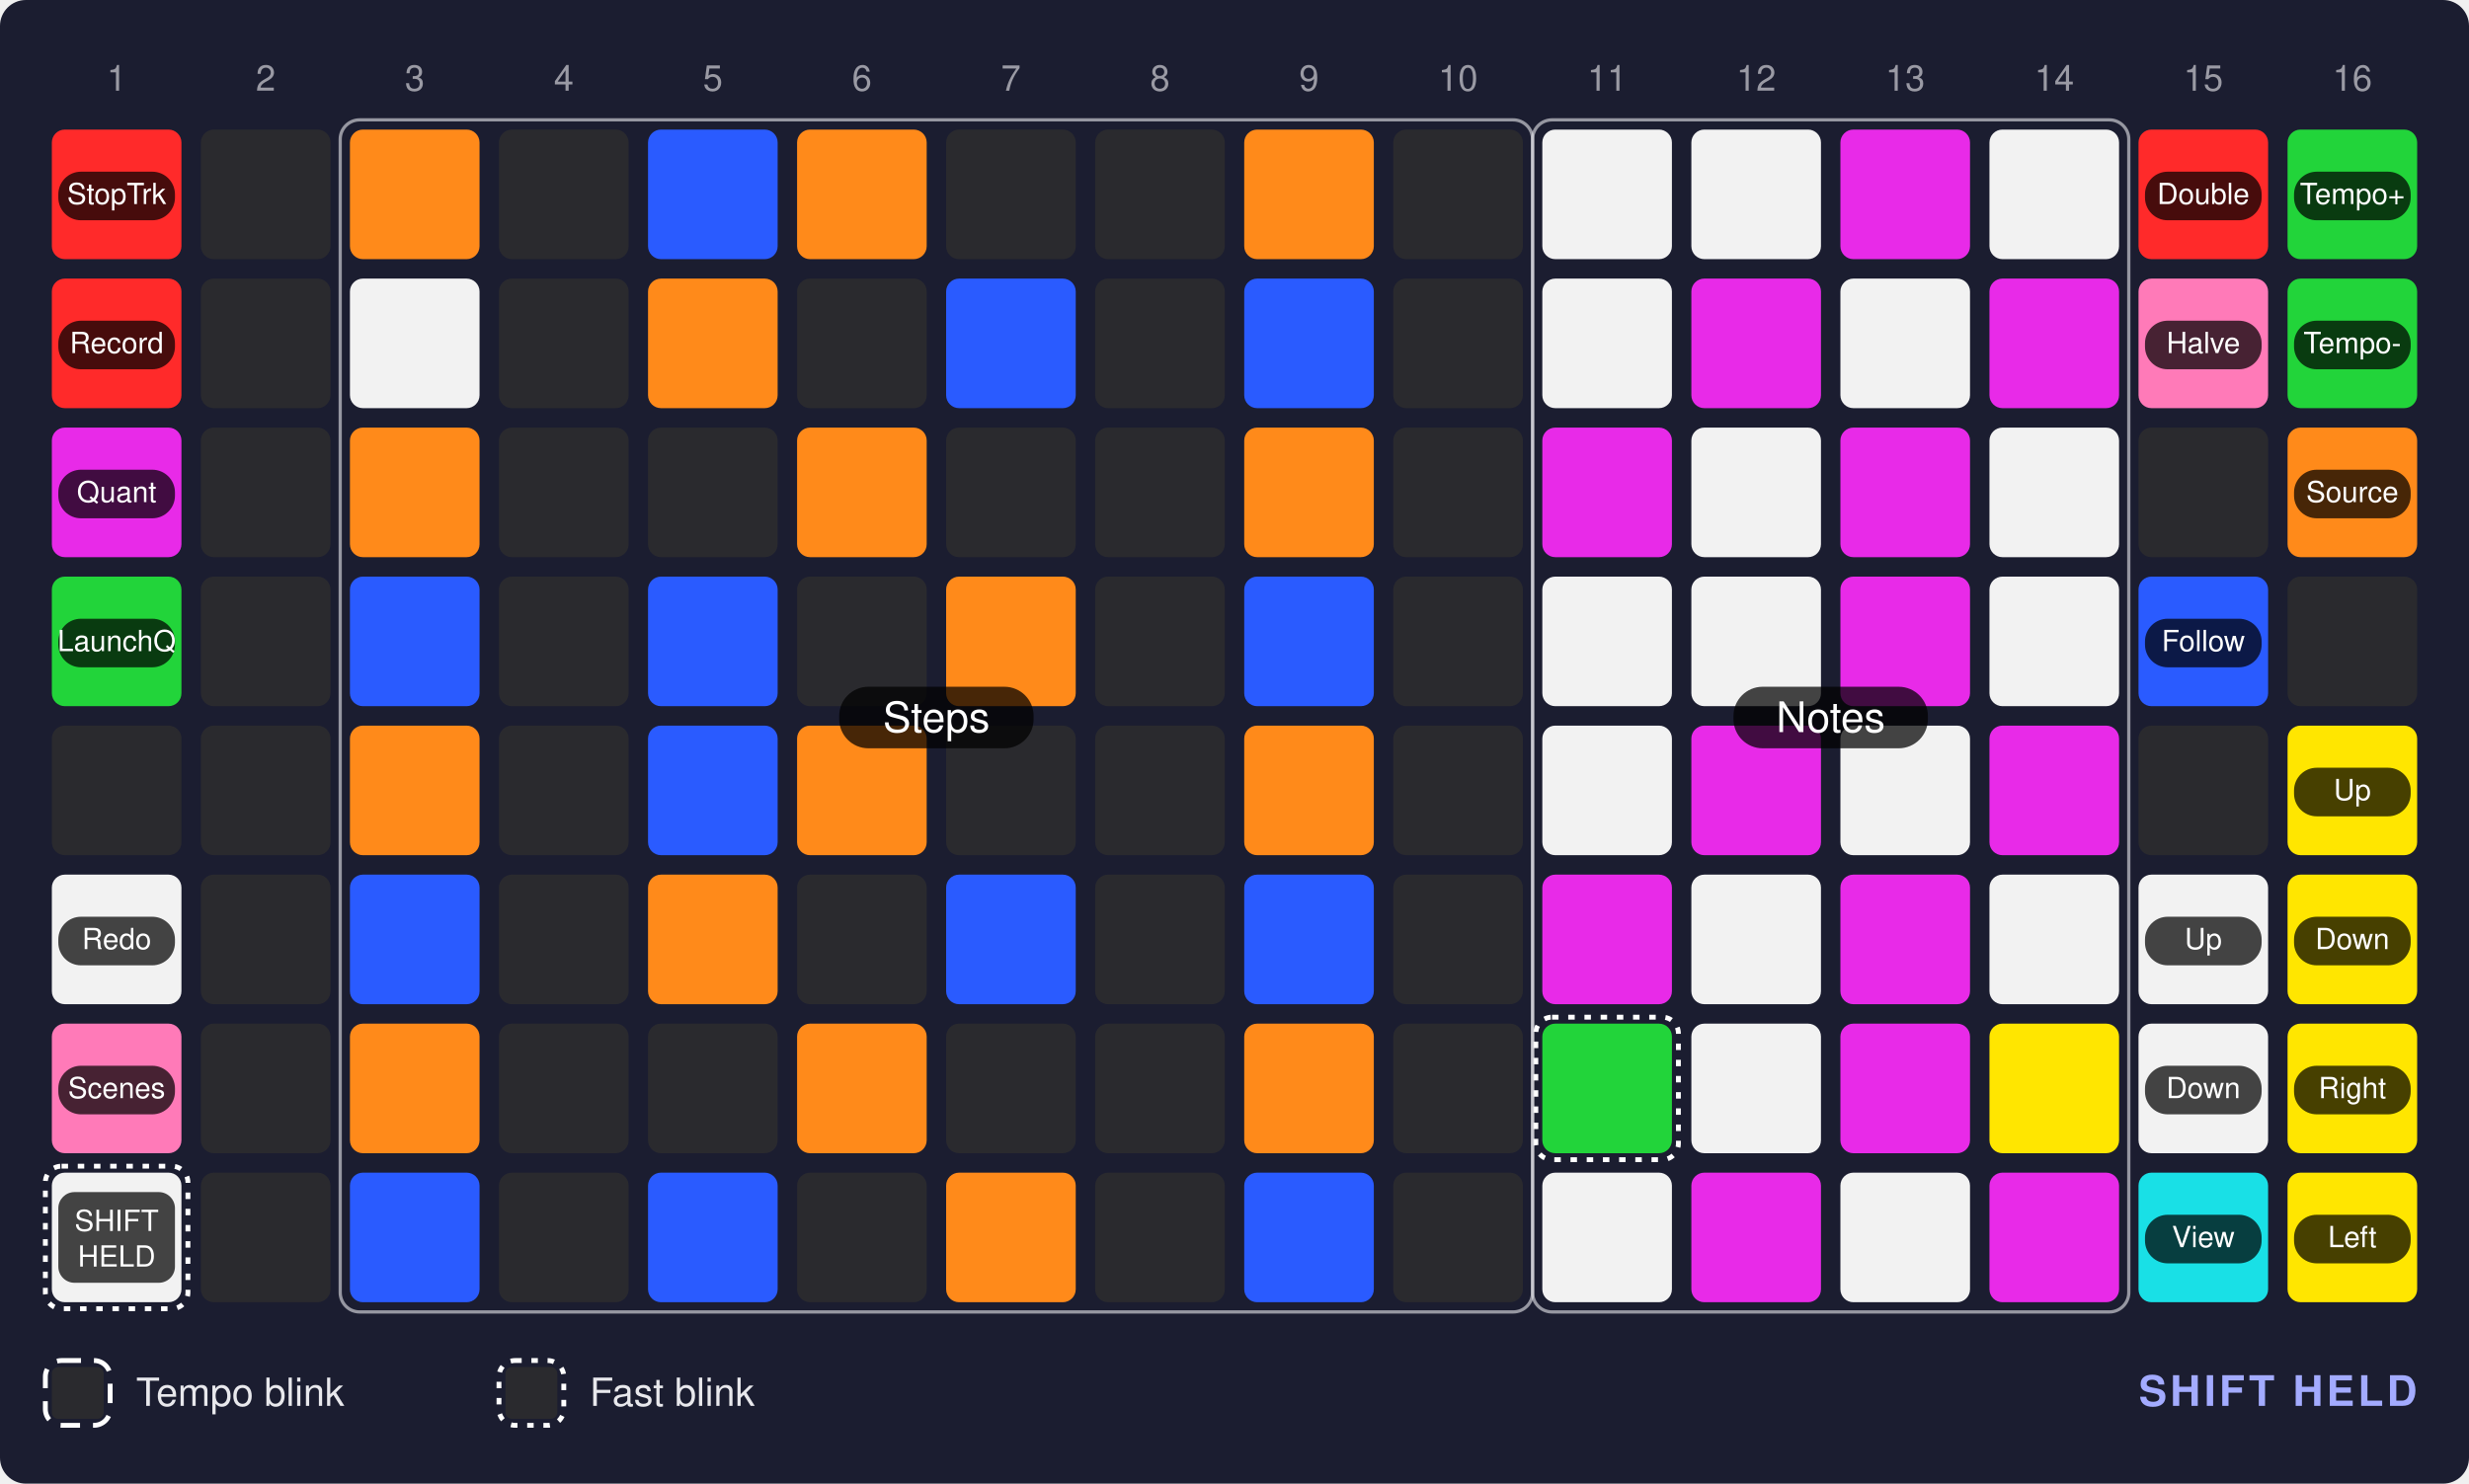
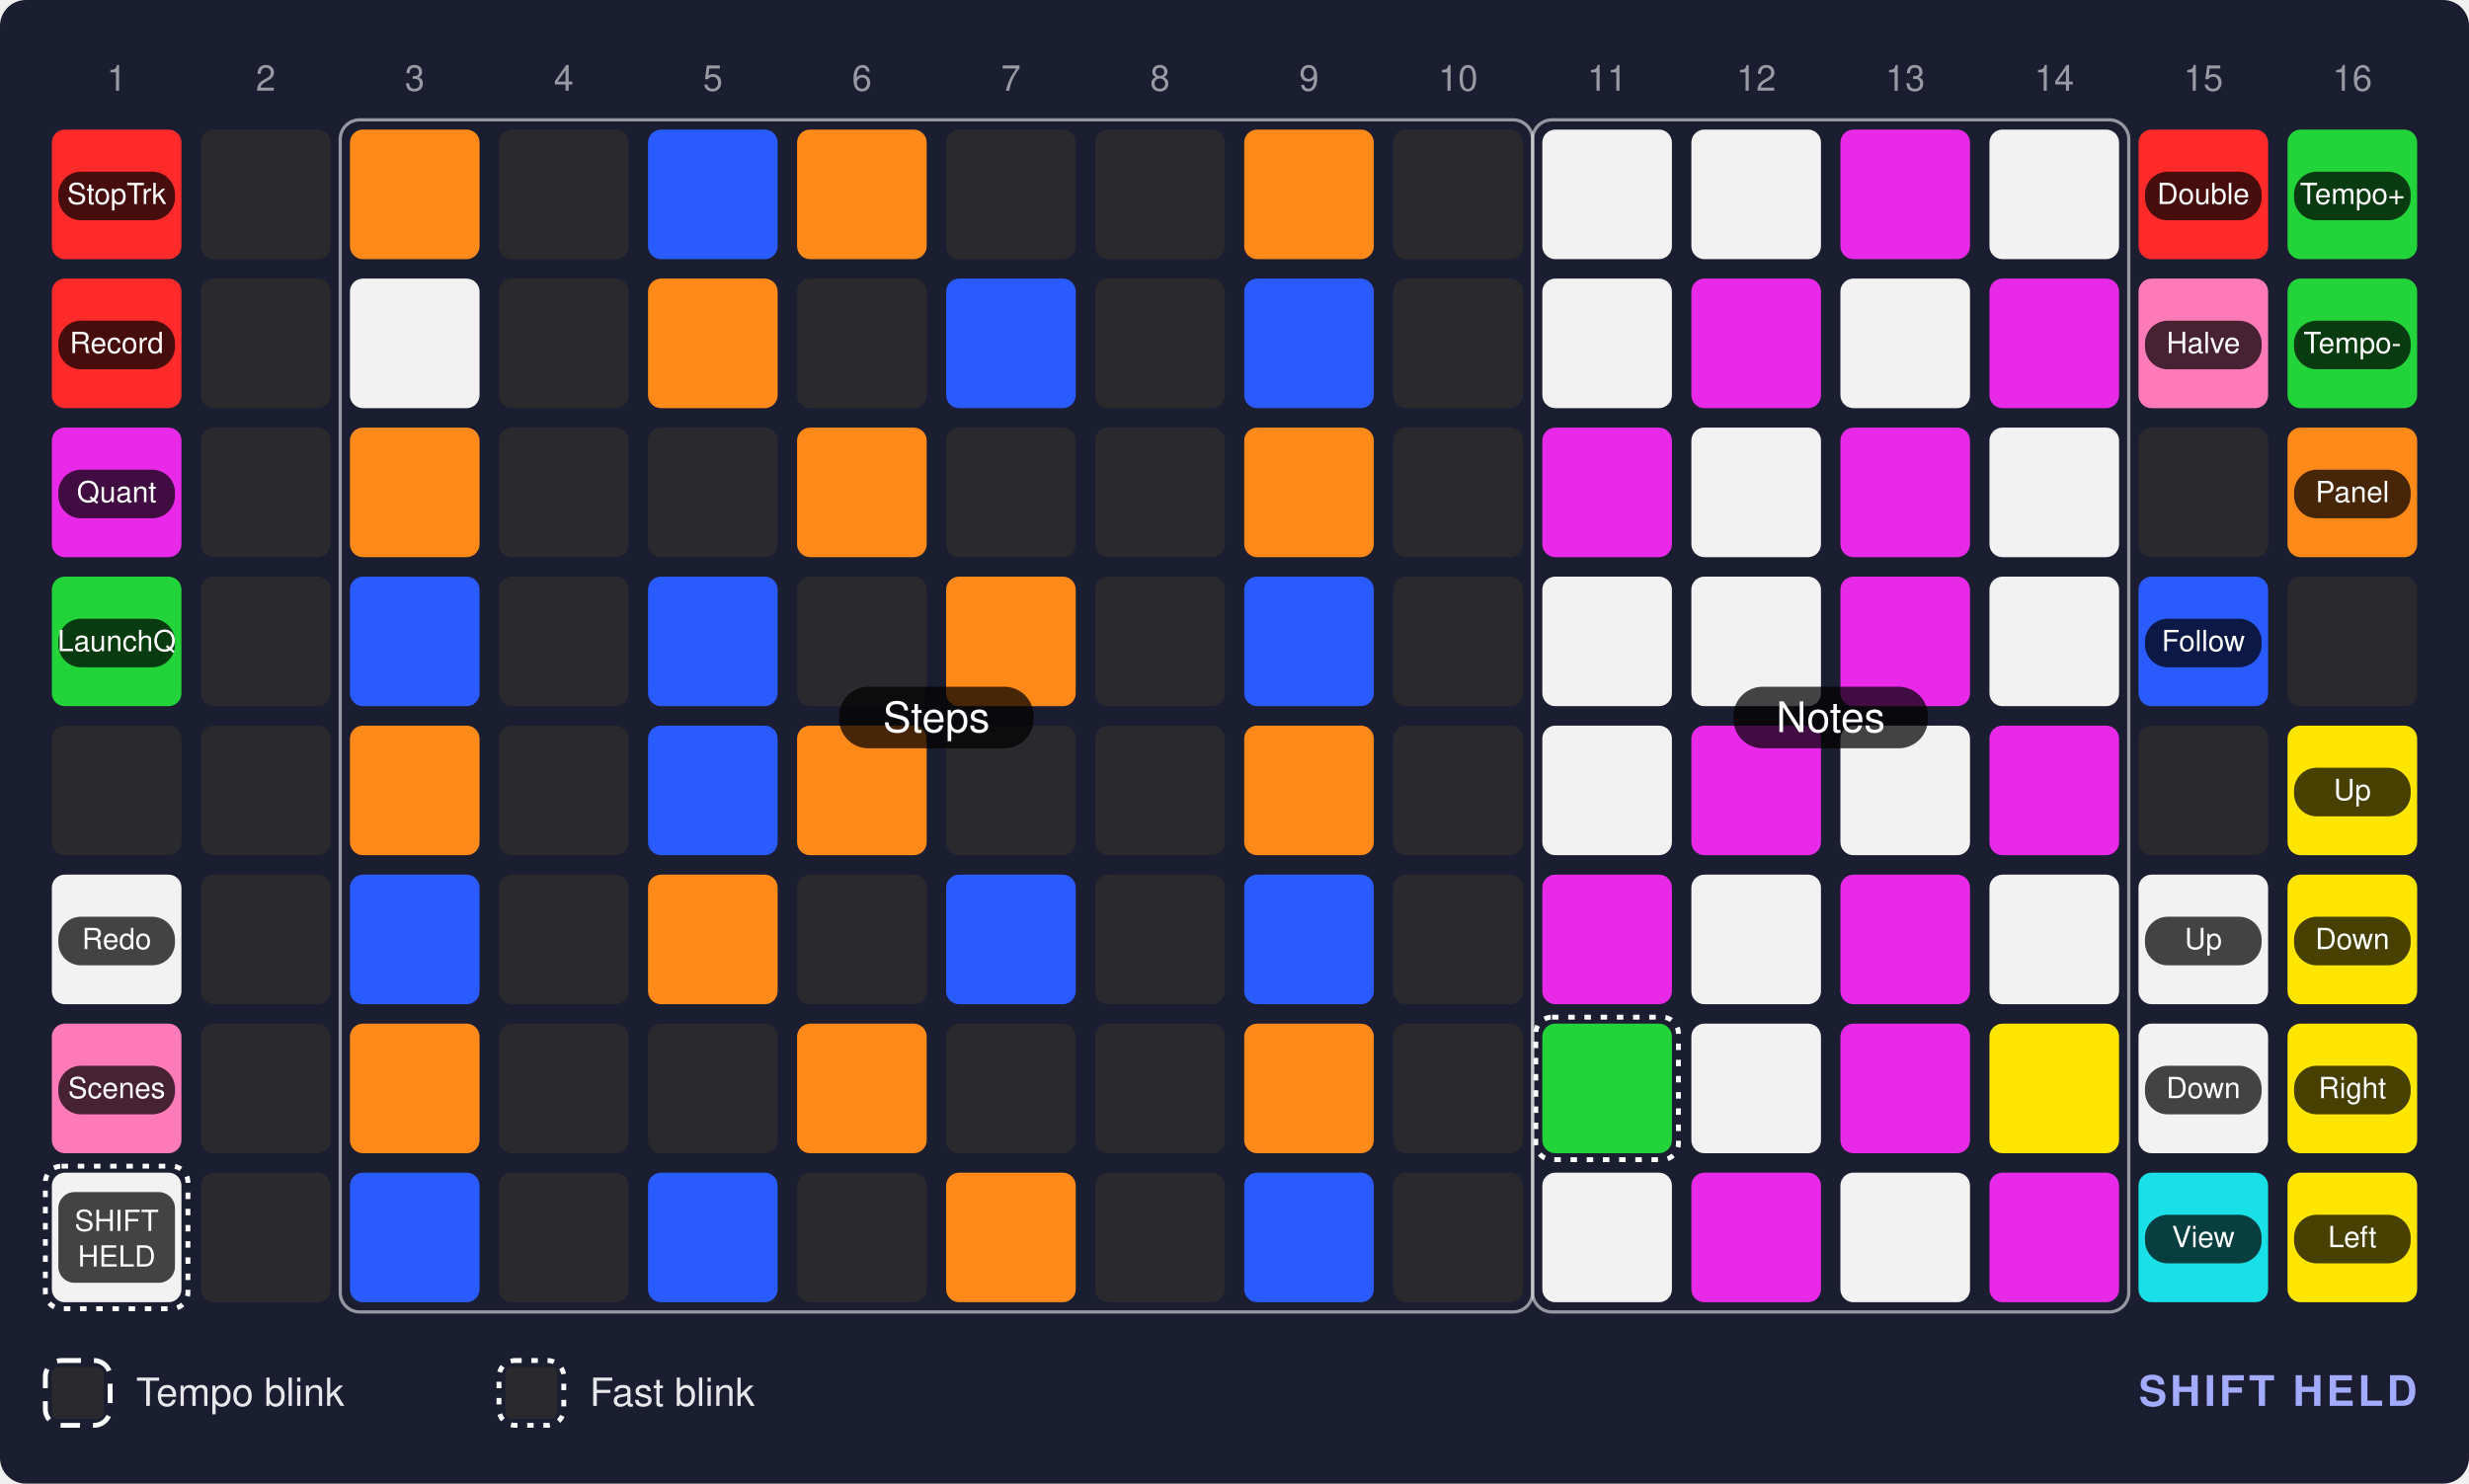
<svg xmlns="http://www.w3.org/2000/svg" width="762" height="458" viewBox="0 0 762 458" font-family="Helvetica, Arial, sans-serif">
  <rect x="0" y="0" width="762" height="458" rx="8" fill="#1b1d30" />
  <text x="36" y="28" font-size="11" fill="#9a9aa4" text-anchor="middle">1</text>
  <text x="82" y="28" font-size="11" fill="#9a9aa4" text-anchor="middle">2</text>
  <text x="128" y="28" font-size="11" fill="#9a9aa4" text-anchor="middle">3</text>
  <text x="174" y="28" font-size="11" fill="#9a9aa4" text-anchor="middle">4</text>
  <text x="220" y="28" font-size="11" fill="#9a9aa4" text-anchor="middle">5</text>
  <text x="266" y="28" font-size="11" fill="#9a9aa4" text-anchor="middle">6</text>
  <text x="312" y="28" font-size="11" fill="#9a9aa4" text-anchor="middle">7</text>
  <text x="358" y="28" font-size="11" fill="#9a9aa4" text-anchor="middle">8</text>
  <text x="404" y="28" font-size="11" fill="#9a9aa4" text-anchor="middle">9</text>
  <text x="450" y="28" font-size="11" fill="#9a9aa4" text-anchor="middle">10</text>
  <text x="496" y="28" font-size="11" fill="#9a9aa4" text-anchor="middle">11</text>
  <text x="542" y="28" font-size="11" fill="#9a9aa4" text-anchor="middle">12</text>
  <text x="588" y="28" font-size="11" fill="#9a9aa4" text-anchor="middle">13</text>
  <text x="634" y="28" font-size="11" fill="#9a9aa4" text-anchor="middle">14</text>
  <text x="680" y="28" font-size="11" fill="#9a9aa4" text-anchor="middle">15</text>
  <text x="726" y="28" font-size="11" fill="#9a9aa4" text-anchor="middle">16</text>
  <rect x="16" y="40" width="40" height="40" rx="4" fill="#ff2a2a" />
  <rect x="16" y="86" width="40" height="40" rx="4" fill="#ff2a2a" />
  <rect x="16" y="132" width="40" height="40" rx="4" fill="#e82ae8" />
  <rect x="16" y="178" width="40" height="40" rx="4" fill="#22d43a" />
  <rect x="16" y="224" width="40" height="40" rx="4" fill="#2a2a2e" />
  <rect x="16" y="270" width="40" height="40" rx="4" fill="#f2f2f2" />
  <rect x="16" y="316" width="40" height="40" rx="4" fill="#ff7ab8" />
  <rect x="16" y="362" width="40" height="40" rx="4" fill="#f2f2f2" />
  <rect x="14" y="360" width="44" height="44" rx="5" fill="none" stroke="#ffffff" stroke-width="1.5" stroke-dasharray="2 3" />
  <rect x="62" y="40" width="40" height="40" rx="4" fill="#2a2a2e" />
  <rect x="62" y="86" width="40" height="40" rx="4" fill="#2a2a2e" />
  <rect x="62" y="132" width="40" height="40" rx="4" fill="#2a2a2e" />
  <rect x="62" y="178" width="40" height="40" rx="4" fill="#2a2a2e" />
  <rect x="62" y="224" width="40" height="40" rx="4" fill="#2a2a2e" />
  <rect x="62" y="270" width="40" height="40" rx="4" fill="#2a2a2e" />
  <rect x="62" y="316" width="40" height="40" rx="4" fill="#2a2a2e" />
  <rect x="62" y="362" width="40" height="40" rx="4" fill="#2a2a2e" />
  <rect x="108" y="40" width="40" height="40" rx="4" fill="#ff8a1a" />
  <rect x="108" y="86" width="40" height="40" rx="4" fill="#f2f2f2" />
  <rect x="108" y="132" width="40" height="40" rx="4" fill="#ff8a1a" />
  <rect x="108" y="178" width="40" height="40" rx="4" fill="#2a5bff" />
  <rect x="108" y="224" width="40" height="40" rx="4" fill="#ff8a1a" />
  <rect x="108" y="270" width="40" height="40" rx="4" fill="#2a5bff" />
  <rect x="108" y="316" width="40" height="40" rx="4" fill="#ff8a1a" />
  <rect x="108" y="362" width="40" height="40" rx="4" fill="#2a5bff" />
  <rect x="154" y="40" width="40" height="40" rx="4" fill="#2a2a2e" />
  <rect x="154" y="86" width="40" height="40" rx="4" fill="#2a2a2e" />
  <rect x="154" y="132" width="40" height="40" rx="4" fill="#2a2a2e" />
  <rect x="154" y="178" width="40" height="40" rx="4" fill="#2a2a2e" />
  <rect x="154" y="224" width="40" height="40" rx="4" fill="#2a2a2e" />
  <rect x="154" y="270" width="40" height="40" rx="4" fill="#2a2a2e" />
  <rect x="154" y="316" width="40" height="40" rx="4" fill="#2a2a2e" />
  <rect x="154" y="362" width="40" height="40" rx="4" fill="#2a2a2e" />
  <rect x="200" y="40" width="40" height="40" rx="4" fill="#2a5bff" />
  <rect x="200" y="86" width="40" height="40" rx="4" fill="#ff8a1a" />
  <rect x="200" y="132" width="40" height="40" rx="4" fill="#2a2a2e" />
  <rect x="200" y="178" width="40" height="40" rx="4" fill="#2a5bff" />
  <rect x="200" y="224" width="40" height="40" rx="4" fill="#2a5bff" />
  <rect x="200" y="270" width="40" height="40" rx="4" fill="#ff8a1a" />
  <rect x="200" y="316" width="40" height="40" rx="4" fill="#2a2a2e" />
  <rect x="200" y="362" width="40" height="40" rx="4" fill="#2a5bff" />
  <rect x="246" y="40" width="40" height="40" rx="4" fill="#ff8a1a" />
  <rect x="246" y="86" width="40" height="40" rx="4" fill="#2a2a2e" />
  <rect x="246" y="132" width="40" height="40" rx="4" fill="#ff8a1a" />
  <rect x="246" y="178" width="40" height="40" rx="4" fill="#2a2a2e" />
  <rect x="246" y="224" width="40" height="40" rx="4" fill="#ff8a1a" />
  <rect x="246" y="270" width="40" height="40" rx="4" fill="#2a2a2e" />
  <rect x="246" y="316" width="40" height="40" rx="4" fill="#ff8a1a" />
  <rect x="246" y="362" width="40" height="40" rx="4" fill="#2a2a2e" />
  <rect x="292" y="40" width="40" height="40" rx="4" fill="#2a2a2e" />
  <rect x="292" y="86" width="40" height="40" rx="4" fill="#2a5bff" />
  <rect x="292" y="132" width="40" height="40" rx="4" fill="#2a2a2e" />
  <rect x="292" y="178" width="40" height="40" rx="4" fill="#ff8a1a" />
  <rect x="292" y="224" width="40" height="40" rx="4" fill="#2a2a2e" />
  <rect x="292" y="270" width="40" height="40" rx="4" fill="#2a5bff" />
  <rect x="292" y="316" width="40" height="40" rx="4" fill="#2a2a2e" />
  <rect x="292" y="362" width="40" height="40" rx="4" fill="#ff8a1a" />
  <rect x="338" y="40" width="40" height="40" rx="4" fill="#2a2a2e" />
  <rect x="338" y="86" width="40" height="40" rx="4" fill="#2a2a2e" />
  <rect x="338" y="132" width="40" height="40" rx="4" fill="#2a2a2e" />
  <rect x="338" y="178" width="40" height="40" rx="4" fill="#2a2a2e" />
  <rect x="338" y="224" width="40" height="40" rx="4" fill="#2a2a2e" />
  <rect x="338" y="270" width="40" height="40" rx="4" fill="#2a2a2e" />
  <rect x="338" y="316" width="40" height="40" rx="4" fill="#2a2a2e" />
  <rect x="338" y="362" width="40" height="40" rx="4" fill="#2a2a2e" />
  <rect x="384" y="40" width="40" height="40" rx="4" fill="#ff8a1a" />
  <rect x="384" y="86" width="40" height="40" rx="4" fill="#2a5bff" />
  <rect x="384" y="132" width="40" height="40" rx="4" fill="#ff8a1a" />
  <rect x="384" y="178" width="40" height="40" rx="4" fill="#2a5bff" />
  <rect x="384" y="224" width="40" height="40" rx="4" fill="#ff8a1a" />
  <rect x="384" y="270" width="40" height="40" rx="4" fill="#2a5bff" />
  <rect x="384" y="316" width="40" height="40" rx="4" fill="#ff8a1a" />
  <rect x="384" y="362" width="40" height="40" rx="4" fill="#2a5bff" />
  <rect x="430" y="40" width="40" height="40" rx="4" fill="#2a2a2e" />
  <rect x="430" y="86" width="40" height="40" rx="4" fill="#2a2a2e" />
  <rect x="430" y="132" width="40" height="40" rx="4" fill="#2a2a2e" />
  <rect x="430" y="178" width="40" height="40" rx="4" fill="#2a2a2e" />
  <rect x="430" y="224" width="40" height="40" rx="4" fill="#2a2a2e" />
  <rect x="430" y="270" width="40" height="40" rx="4" fill="#2a2a2e" />
  <rect x="430" y="316" width="40" height="40" rx="4" fill="#2a2a2e" />
  <rect x="430" y="362" width="40" height="40" rx="4" fill="#2a2a2e" />
  <rect x="476" y="40" width="40" height="40" rx="4" fill="#f2f2f2" />
  <rect x="476" y="86" width="40" height="40" rx="4" fill="#f2f2f2" />
  <rect x="476" y="132" width="40" height="40" rx="4" fill="#e82ae8" />
  <rect x="476" y="178" width="40" height="40" rx="4" fill="#f2f2f2" />
  <rect x="476" y="224" width="40" height="40" rx="4" fill="#f2f2f2" />
  <rect x="476" y="270" width="40" height="40" rx="4" fill="#e82ae8" />
  <rect x="476" y="316" width="40" height="40" rx="4" fill="#22d43a" />
  <rect x="474" y="314" width="44" height="44" rx="5" fill="none" stroke="#ffffff" stroke-width="1.5" stroke-dasharray="2 3" />
  <rect x="476" y="362" width="40" height="40" rx="4" fill="#f2f2f2" />
  <rect x="522" y="40" width="40" height="40" rx="4" fill="#f2f2f2" />
  <rect x="522" y="86" width="40" height="40" rx="4" fill="#e82ae8" />
  <rect x="522" y="132" width="40" height="40" rx="4" fill="#f2f2f2" />
  <rect x="522" y="178" width="40" height="40" rx="4" fill="#f2f2f2" />
  <rect x="522" y="224" width="40" height="40" rx="4" fill="#e82ae8" />
  <rect x="522" y="270" width="40" height="40" rx="4" fill="#f2f2f2" />
  <rect x="522" y="316" width="40" height="40" rx="4" fill="#f2f2f2" />
  <rect x="522" y="362" width="40" height="40" rx="4" fill="#e82ae8" />
  <rect x="568" y="40" width="40" height="40" rx="4" fill="#e82ae8" />
  <rect x="568" y="86" width="40" height="40" rx="4" fill="#f2f2f2" />
  <rect x="568" y="132" width="40" height="40" rx="4" fill="#e82ae8" />
  <rect x="568" y="178" width="40" height="40" rx="4" fill="#e82ae8" />
  <rect x="568" y="224" width="40" height="40" rx="4" fill="#f2f2f2" />
  <rect x="568" y="270" width="40" height="40" rx="4" fill="#e82ae8" />
  <rect x="568" y="316" width="40" height="40" rx="4" fill="#e82ae8" />
  <rect x="568" y="362" width="40" height="40" rx="4" fill="#f2f2f2" />
  <rect x="614" y="40" width="40" height="40" rx="4" fill="#f2f2f2" />
  <rect x="614" y="86" width="40" height="40" rx="4" fill="#e82ae8" />
  <rect x="614" y="132" width="40" height="40" rx="4" fill="#f2f2f2" />
  <rect x="614" y="178" width="40" height="40" rx="4" fill="#f2f2f2" />
  <rect x="614" y="224" width="40" height="40" rx="4" fill="#e82ae8" />
  <rect x="614" y="270" width="40" height="40" rx="4" fill="#f2f2f2" />
  <rect x="614" y="316" width="40" height="40" rx="4" fill="#ffe600" />
  <rect x="614" y="362" width="40" height="40" rx="4" fill="#e82ae8" />
  <rect x="660" y="40" width="40" height="40" rx="4" fill="#ff2a2a" />
  <rect x="660" y="86" width="40" height="40" rx="4" fill="#ff7ab8" />
  <rect x="660" y="132" width="40" height="40" rx="4" fill="#2a2a2e" />
  <rect x="660" y="178" width="40" height="40" rx="4" fill="#2a5bff" />
  <rect x="660" y="224" width="40" height="40" rx="4" fill="#2a2a2e" />
  <rect x="660" y="270" width="40" height="40" rx="4" fill="#f2f2f2" />
  <rect x="660" y="316" width="40" height="40" rx="4" fill="#f2f2f2" />
  <rect x="660" y="362" width="40" height="40" rx="4" fill="#19e0e6" />
  <rect x="706" y="40" width="40" height="40" rx="4" fill="#22d43a" />
  <rect x="706" y="86" width="40" height="40" rx="4" fill="#22d43a" />
  <rect x="706" y="132" width="40" height="40" rx="4" fill="#ff8a1a" />
  <rect x="706" y="178" width="40" height="40" rx="4" fill="#2a2a2e" />
  <rect x="706" y="224" width="40" height="40" rx="4" fill="#ffe600" />
  <rect x="706" y="270" width="40" height="40" rx="4" fill="#ffe600" />
  <rect x="706" y="316" width="40" height="40" rx="4" fill="#ffe600" />
  <rect x="706" y="362" width="40" height="40" rx="4" fill="#ffe600" />
  <rect x="18" y="53" width="36" height="15" rx="7" fill="#000000" fill-opacity="0.72" />
  <text x="36" y="63" font-size="9" fill="#ffffff" text-anchor="middle">StopTrk</text>
  <rect x="18" y="99" width="36" height="15" rx="7" fill="#000000" fill-opacity="0.72" />
  <text x="36" y="109" font-size="9" fill="#ffffff" text-anchor="middle">Record</text>
  <rect x="18" y="145" width="36" height="15" rx="7" fill="#000000" fill-opacity="0.72" />
  <text x="36" y="155" font-size="9" fill="#ffffff" text-anchor="middle">Quant</text>
  <rect x="18" y="191" width="36" height="15" rx="7" fill="#000000" fill-opacity="0.72" />
  <text x="36" y="201" font-size="9" fill="#ffffff" text-anchor="middle">LaunchQ</text>
  <rect x="18" y="283" width="36" height="15" rx="7" fill="#000000" fill-opacity="0.72" />
  <text x="36" y="293" font-size="9" fill="#ffffff" text-anchor="middle">Redo</text>
  <rect x="18" y="329" width="36" height="15" rx="7" fill="#000000" fill-opacity="0.72" />
  <text x="36" y="339" font-size="9" fill="#ffffff" text-anchor="middle">Scenes</text>
  <rect x="18" y="368" width="36" height="28" rx="5" fill="#000000" fill-opacity="0.72" />
  <text x="36" y="380" font-size="9" fill="#ffffff" text-anchor="middle">SHIFT</text>
  <text x="36" y="391" font-size="9" fill="#ffffff" text-anchor="middle">HELD</text>
  <rect x="662" y="53" width="36" height="15" rx="7" fill="#000000" fill-opacity="0.72" />
  <text x="680" y="63" font-size="9" fill="#ffffff" text-anchor="middle">Double</text>
  <rect x="662" y="99" width="36" height="15" rx="7" fill="#000000" fill-opacity="0.72" />
  <text x="680" y="109" font-size="9" fill="#ffffff" text-anchor="middle">Halve</text>
  <rect x="662" y="191" width="36" height="15" rx="7" fill="#000000" fill-opacity="0.72" />
  <text x="680" y="201" font-size="9" fill="#ffffff" text-anchor="middle">Follow</text>
  <rect x="662" y="283" width="36" height="15" rx="7" fill="#000000" fill-opacity="0.72" />
  <text x="680" y="293" font-size="9" fill="#ffffff" text-anchor="middle">Up</text>
  <rect x="662" y="329" width="36" height="15" rx="7" fill="#000000" fill-opacity="0.72" />
  <text x="680" y="339" font-size="9" fill="#ffffff" text-anchor="middle">Down</text>
  <rect x="662" y="375" width="36" height="15" rx="7" fill="#000000" fill-opacity="0.72" />
  <text x="680" y="385" font-size="9" fill="#ffffff" text-anchor="middle">View</text>
  <rect x="708" y="53" width="36" height="15" rx="7" fill="#000000" fill-opacity="0.72" />
  <text x="726" y="63" font-size="9" fill="#ffffff" text-anchor="middle">Tempo+</text>
  <rect x="708" y="99" width="36" height="15" rx="7" fill="#000000" fill-opacity="0.72" />
  <text x="726" y="109" font-size="9" fill="#ffffff" text-anchor="middle">Tempo-</text>
  <rect x="708" y="145" width="36" height="15" rx="7" fill="#000000" fill-opacity="0.72" />
-   <text x="726" y="155" font-size="9" fill="#ffffff" text-anchor="middle">Source</text>
+   <text x="726" y="155" font-size="9" fill="#ffffff" text-anchor="middle">Panel</text>
  <rect x="708" y="237" width="36" height="15" rx="7" fill="#000000" fill-opacity="0.72" />
  <text x="726" y="247" font-size="9" fill="#ffffff" text-anchor="middle">Up</text>
  <rect x="708" y="283" width="36" height="15" rx="7" fill="#000000" fill-opacity="0.72" />
  <text x="726" y="293" font-size="9" fill="#ffffff" text-anchor="middle">Down</text>
  <rect x="708" y="329" width="36" height="15" rx="7" fill="#000000" fill-opacity="0.72" />
  <text x="726" y="339" font-size="9" fill="#ffffff" text-anchor="middle">Right</text>
  <rect x="708" y="375" width="36" height="15" rx="7" fill="#000000" fill-opacity="0.72" />
  <text x="726" y="385" font-size="9" fill="#ffffff" text-anchor="middle">Left</text>
  <rect x="105" y="37" width="368" height="368" rx="6" fill="none" stroke="#e8e8ec" stroke-width="1" stroke-opacity="0.6" />
  <rect x="259" y="212" width="60" height="19" rx="9" fill="#000000" fill-opacity="0.72" />
  <text x="289" y="226" font-size="13" fill="#ffffff" text-anchor="middle">Steps</text>
  <rect x="473" y="37" width="184" height="368" rx="6" fill="none" stroke="#e8e8ec" stroke-width="1" stroke-opacity="0.6" />
  <rect x="535" y="212" width="60" height="19" rx="9" fill="#000000" fill-opacity="0.72" />
  <text x="565" y="226" font-size="13" fill="#ffffff" text-anchor="middle">Notes</text>
  <rect x="16" y="422" width="16" height="16" rx="2" fill="#2a2a2e" />
  <rect x="14" y="420" width="20" height="20" rx="5" fill="none" stroke="#ffffff" stroke-width="1.5" stroke-dasharray="6 4" />
  <text x="42" y="434" font-size="12" fill="#e8e8ec">Tempo blink</text>
  <rect x="156" y="422" width="16" height="16" rx="2" fill="#2a2a2e" />
  <rect x="154" y="420" width="20" height="20" rx="5" fill="none" stroke="#ffffff" stroke-width="1.5" stroke-dasharray="2 3" />
  <text x="182" y="434" font-size="12" fill="#e8e8ec">Fast blink</text>
  <text x="746" y="434" font-size="13" font-weight="bold" fill="#a3abff" text-anchor="end" letter-spacing="1">SHIFT HELD</text>
</svg>
